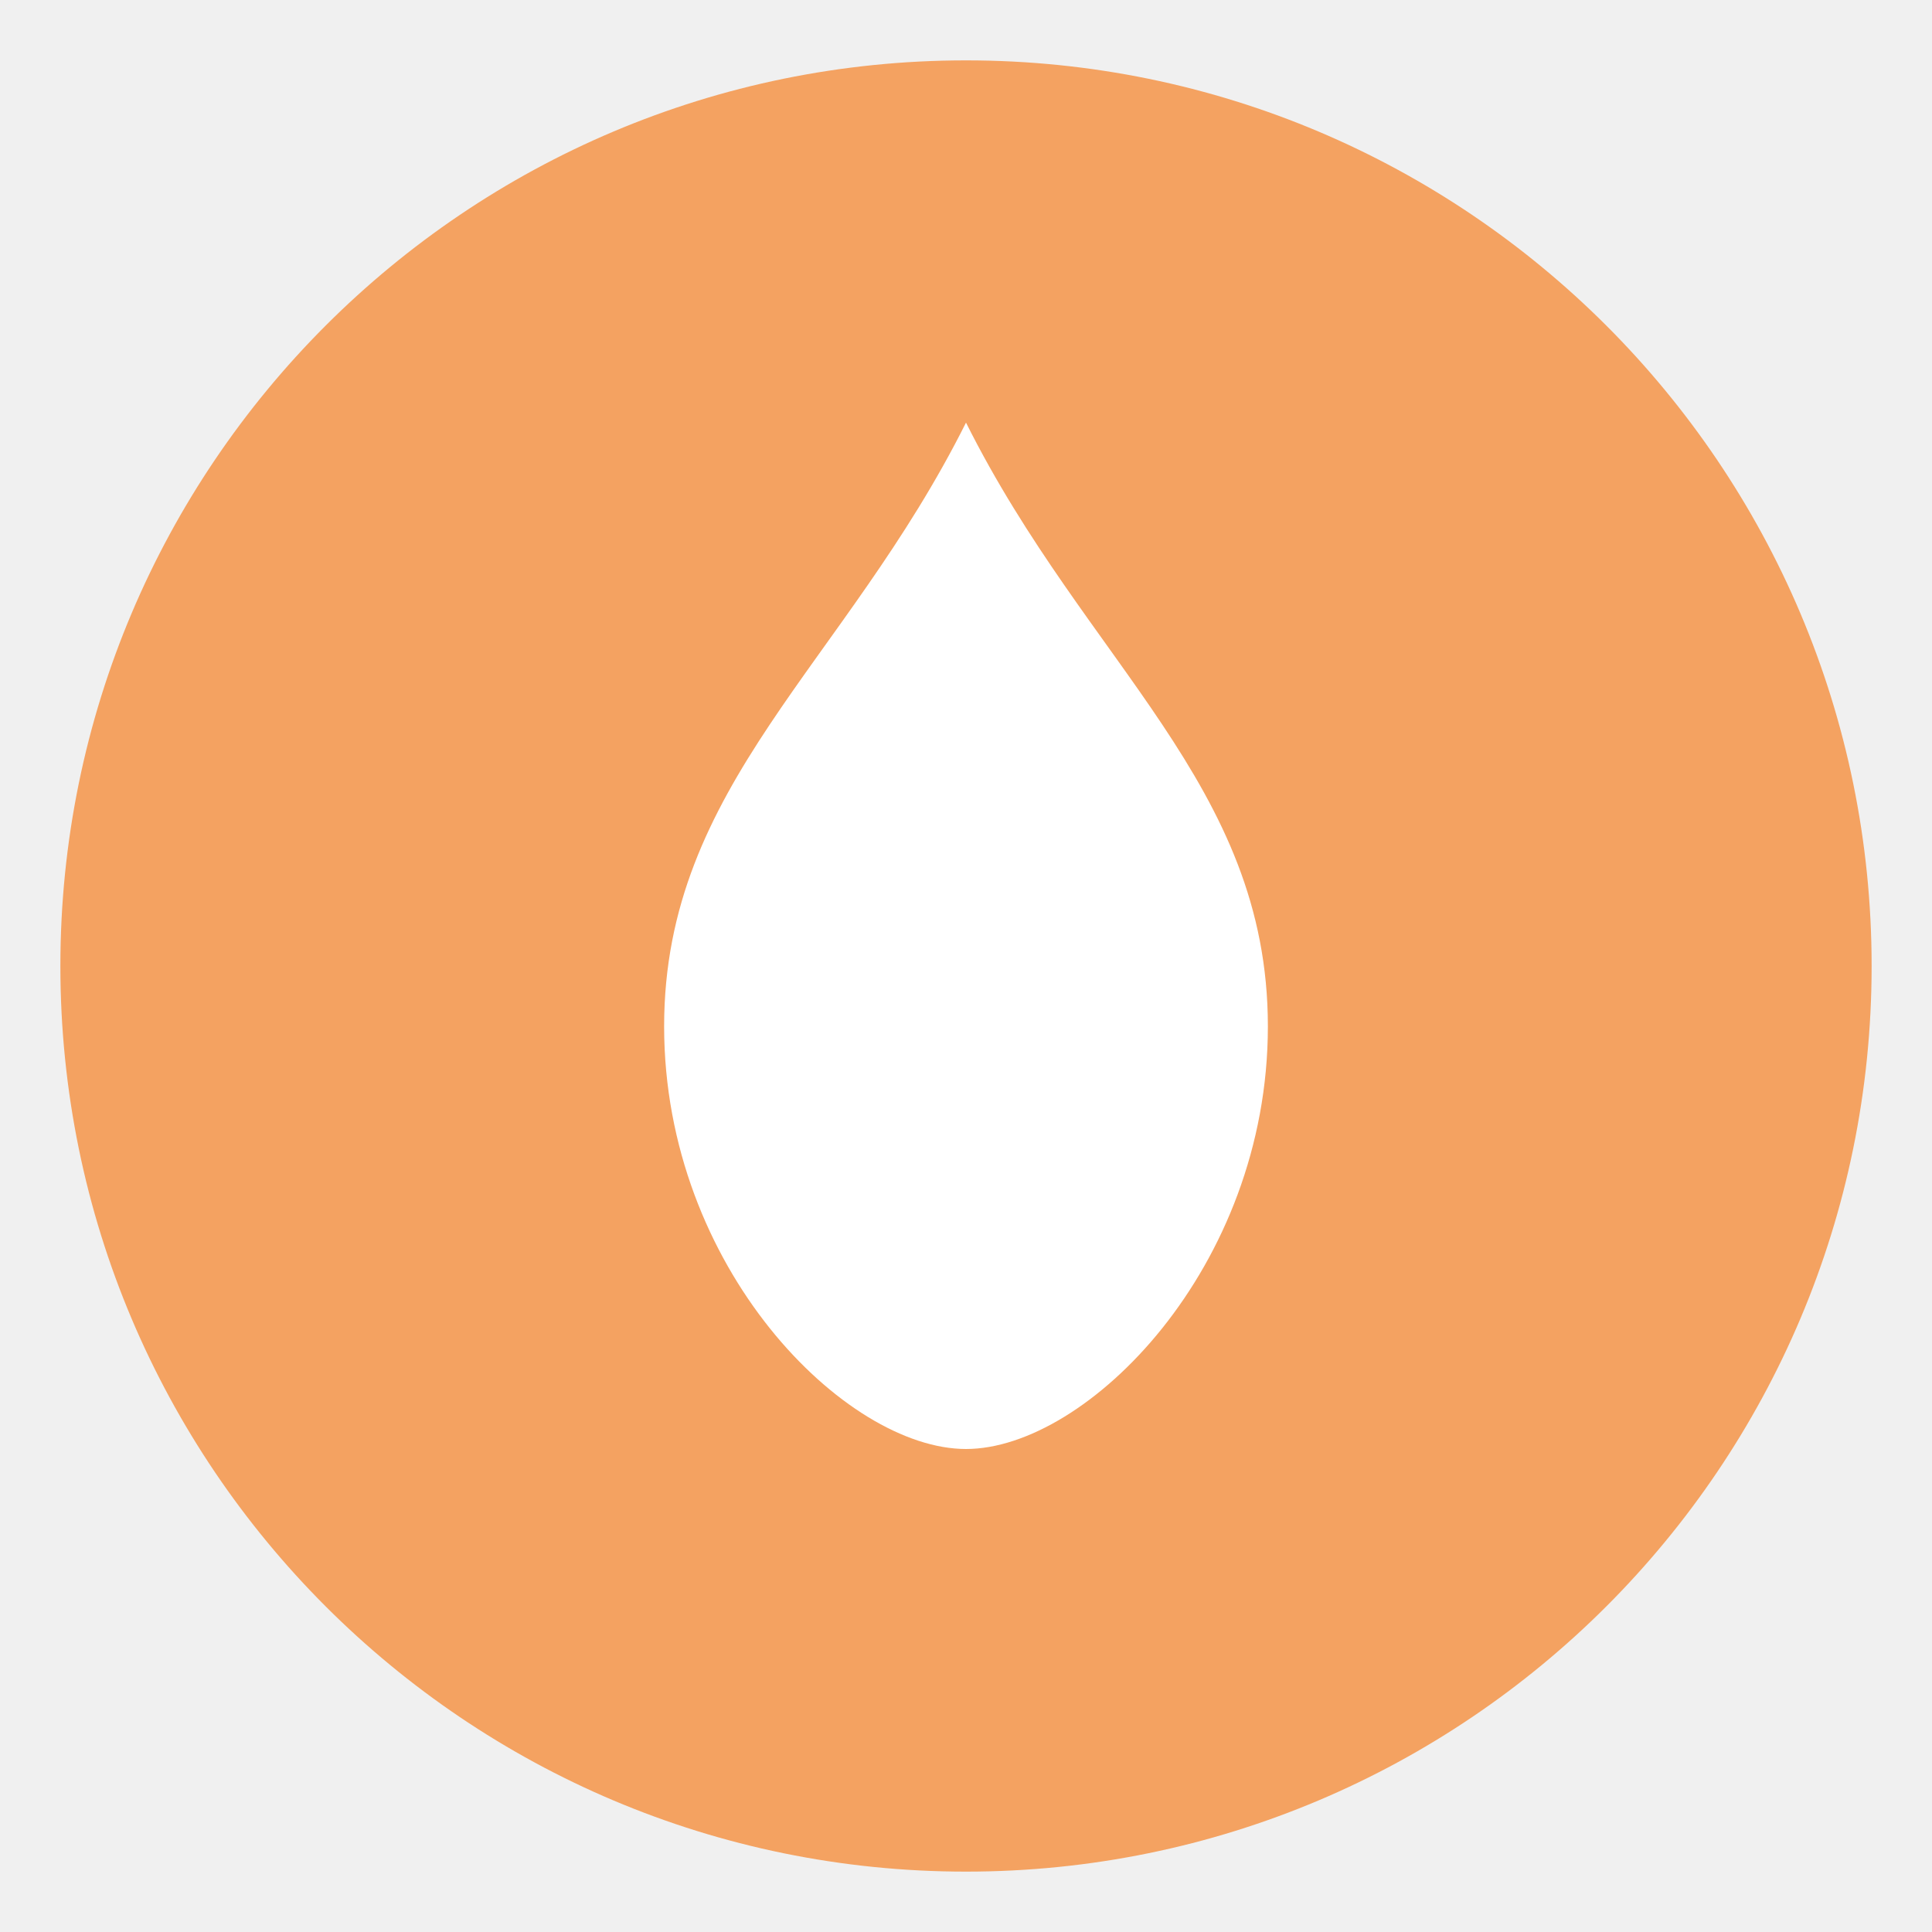
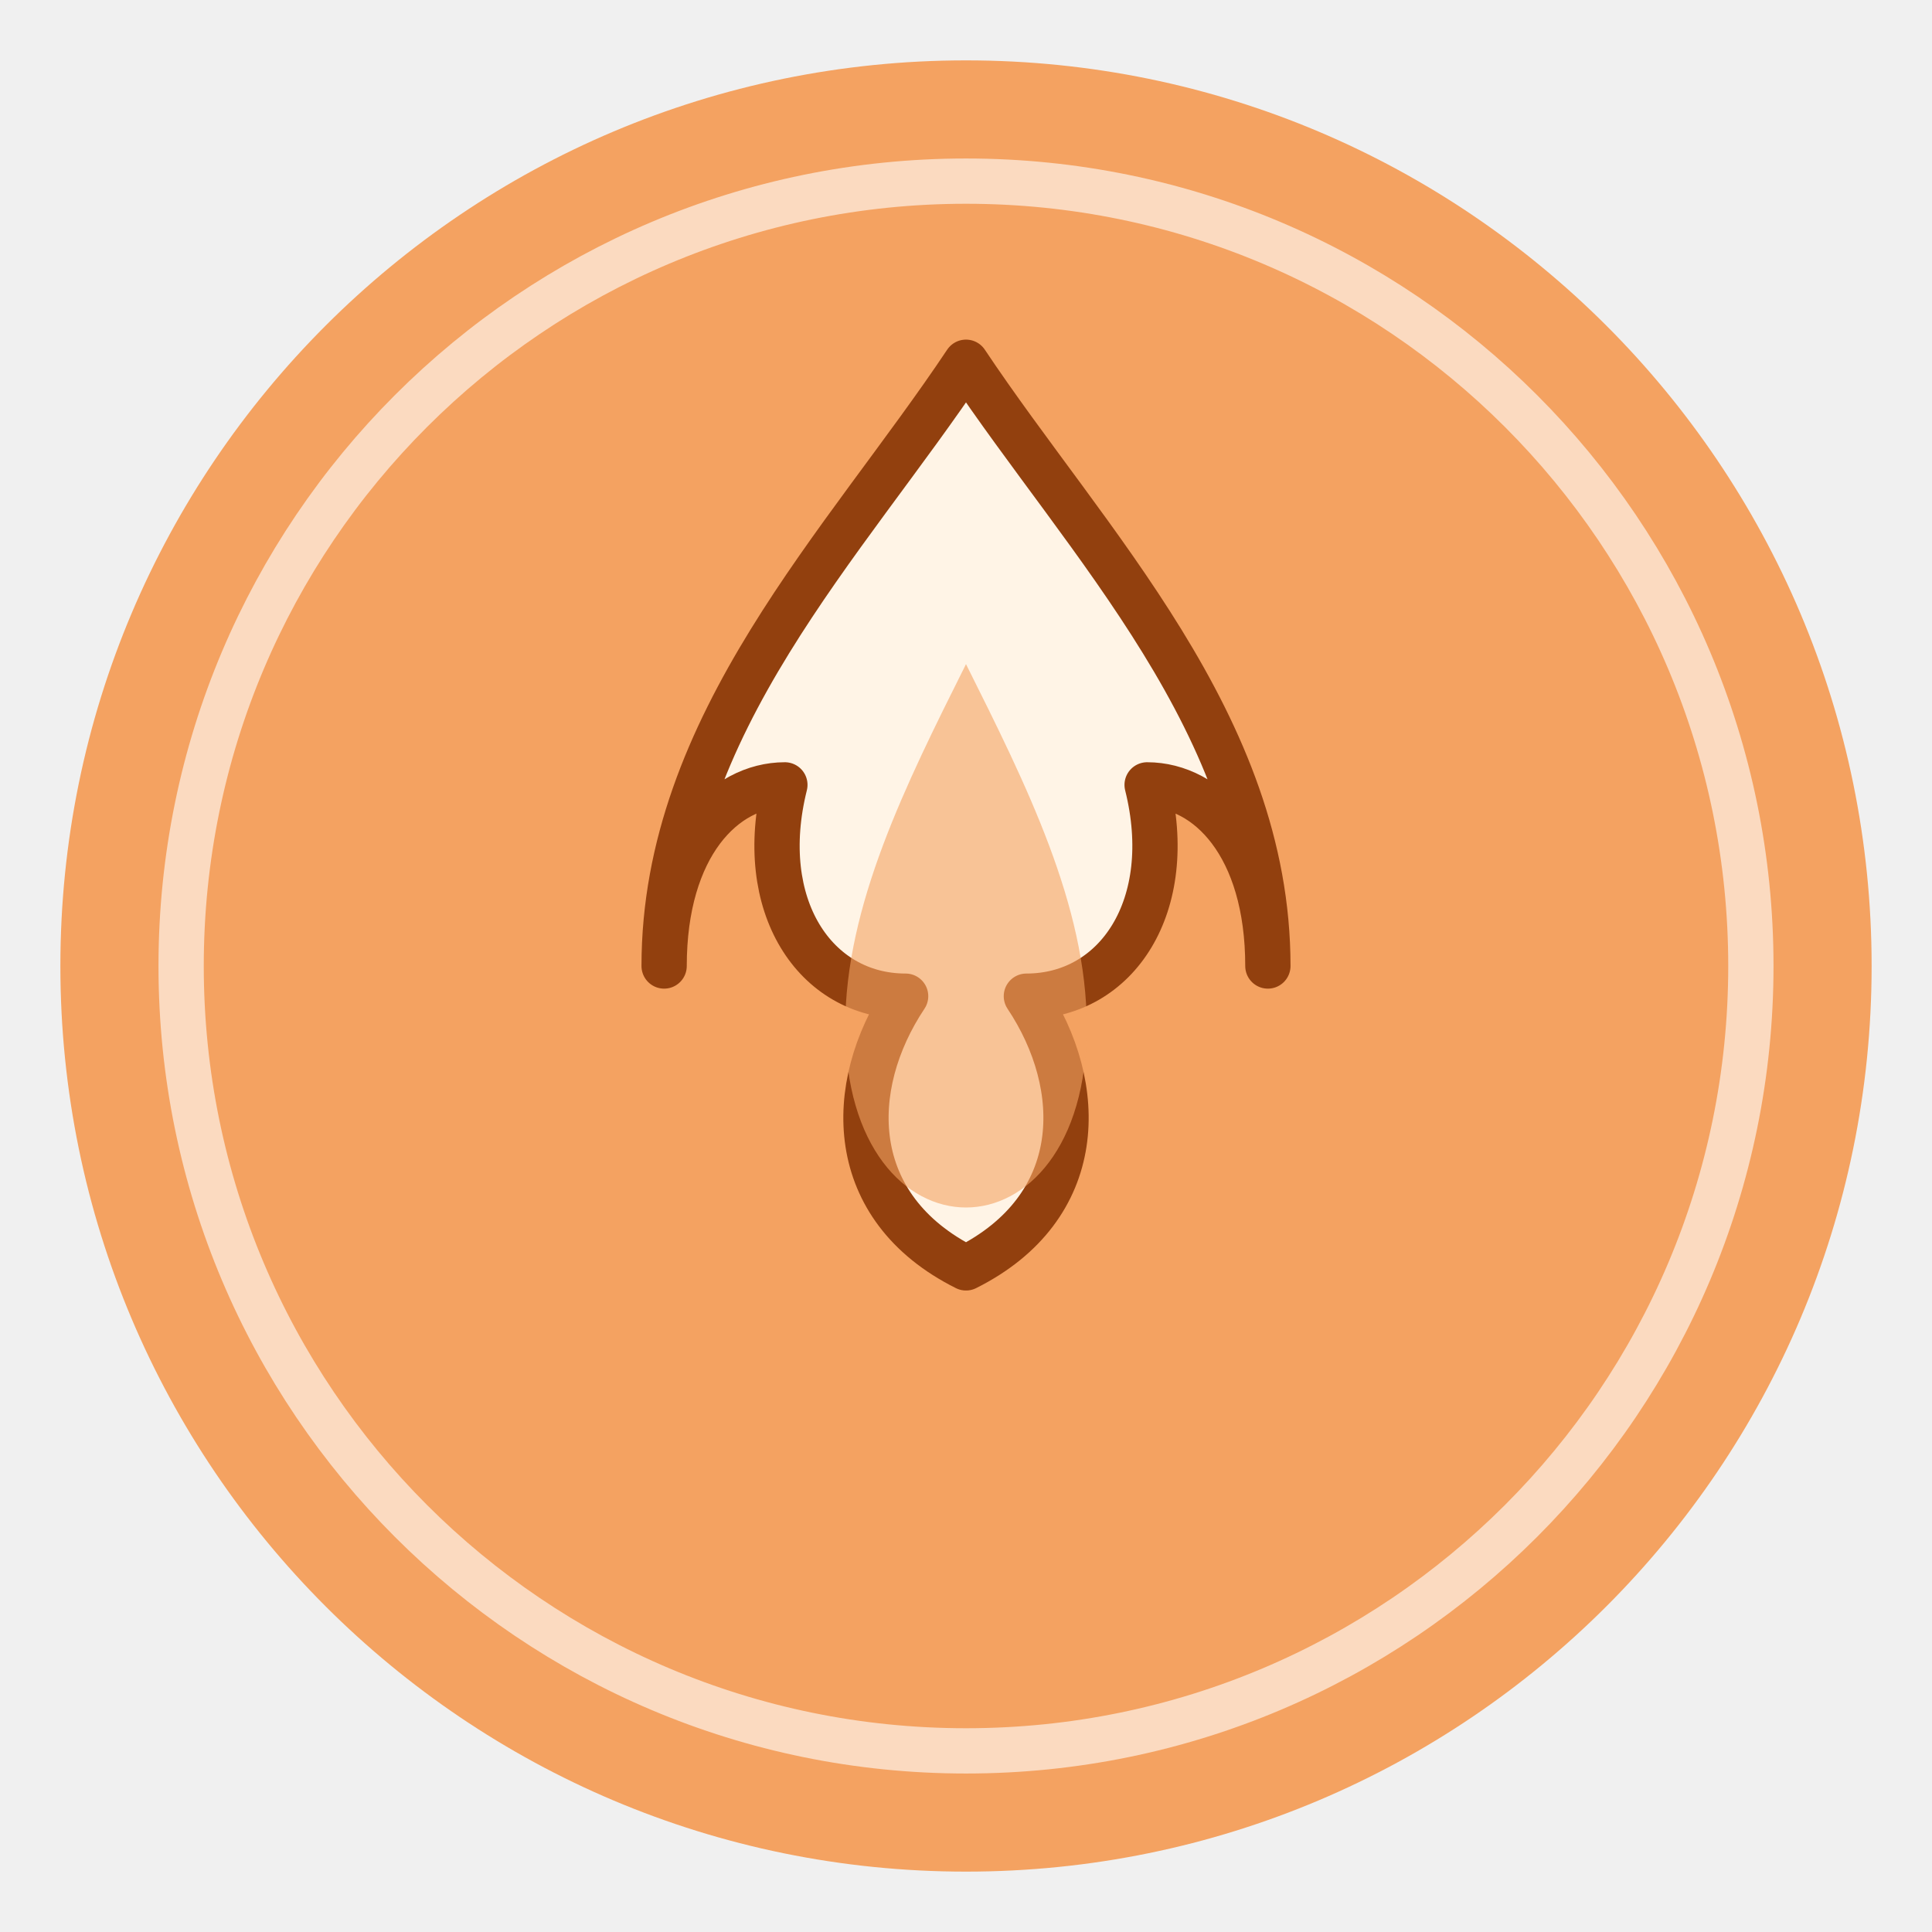
- <svg xmlns="http://www.w3.org/2000/svg" viewBox="0 0 64 64" width="64" height="64" role="img" aria-label="7-day streak badge">
+ <svg xmlns="http://www.w3.org/2000/svg" viewBox="0 0 64 64" width="64" height="64" role="img" aria-label="7-day streak badge: a stylized flame on a warm amber disk">
  <circle cx="32" cy="32" r="30" fill="#F4A261" />
-   <path d="M 32 14            C 28 22 22 26 22 34            C 22 42 28 48 32 48            C 36 48 42 42 42 34            C 42 26 36 22 32 14 Z" fill="#FFFFFF" />
+   <circle cx="32" cy="32" r="26" fill="none" stroke="#FFFFFF" stroke-width="1.5" opacity="0.6" />
+   <path d="M 32 12            C 28 18 22 24 22 32            C 22 28 24 26 26 26            C 25 30 27 33 30 33            C 28 36 28 40 32 42            C 36 40 36 36 34 33            C 37 33 39 30 38 26            C 40 26 42 28 42 32            C 42 24 36 18 32 12 Z" fill="#FFF4E6" stroke="#92400E" stroke-width="1.5" stroke-linecap="round" stroke-linejoin="round" />
+   <path d="M 32 22            C 30 26 28 30 28 34            C 28 38 30 40 32 40            C 34 40 36 38 36 34            C 36 30 34 26 32 22 Z" fill="#F4A261" opacity="0.6" />
</svg>
